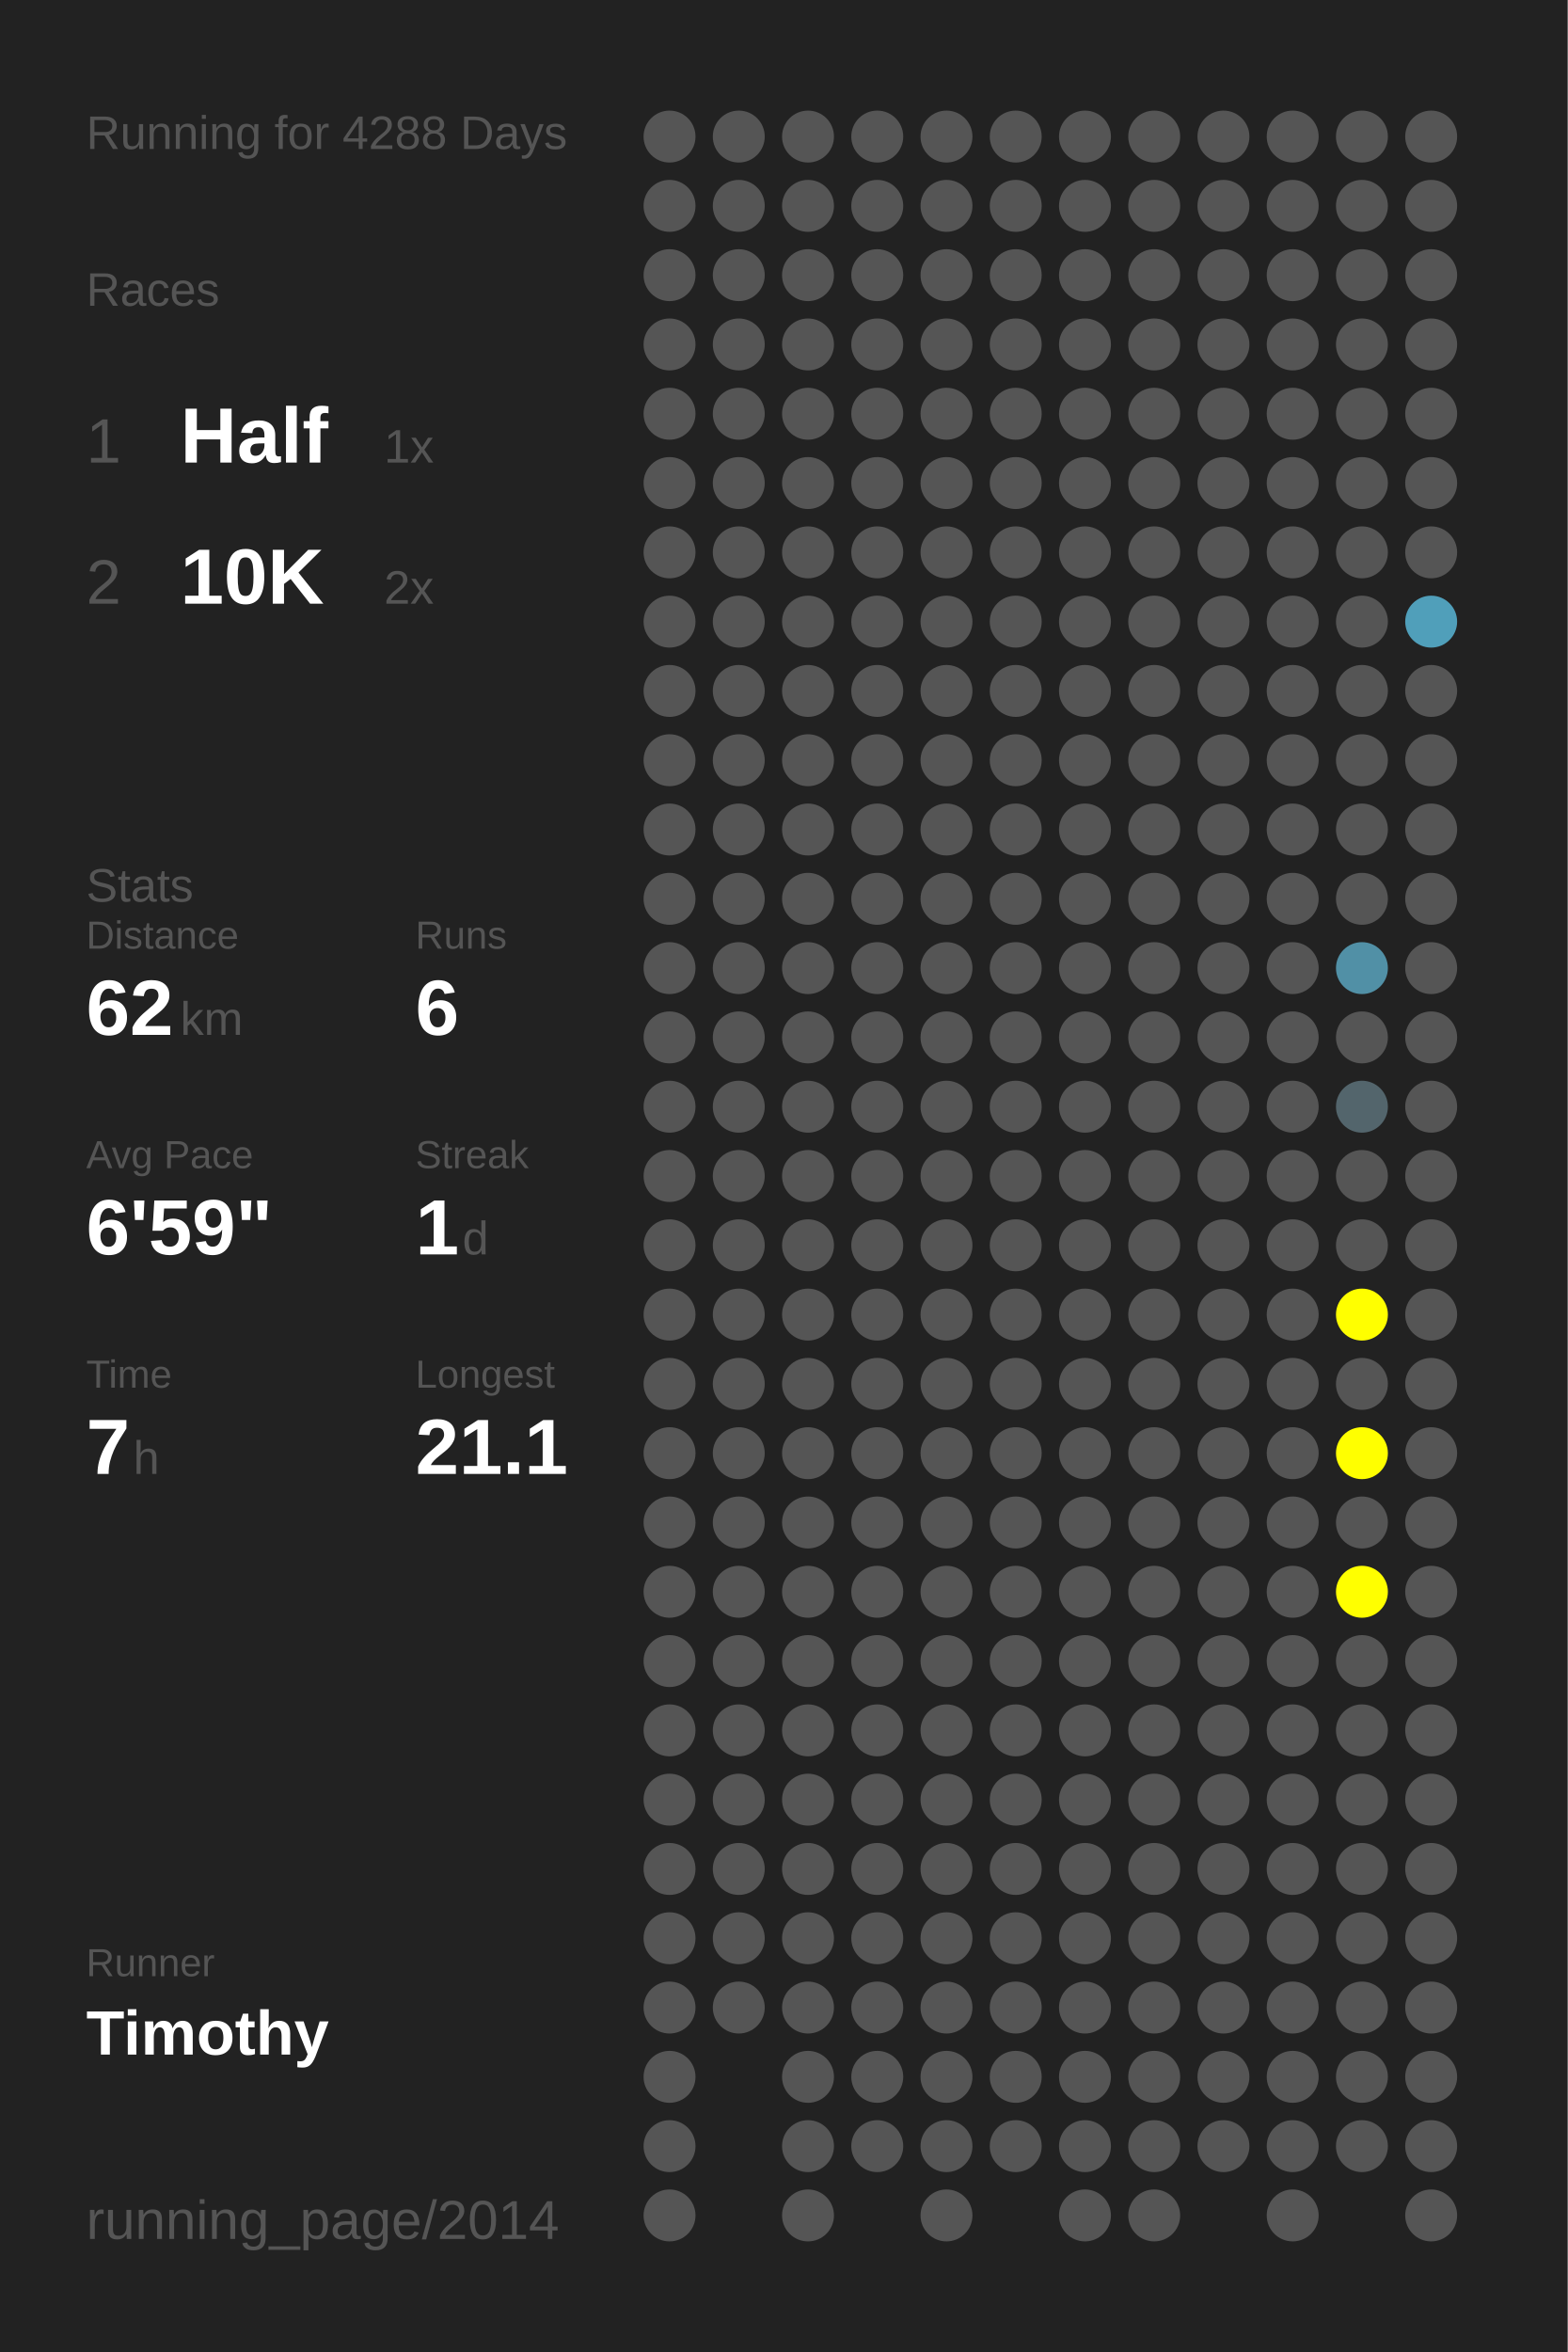
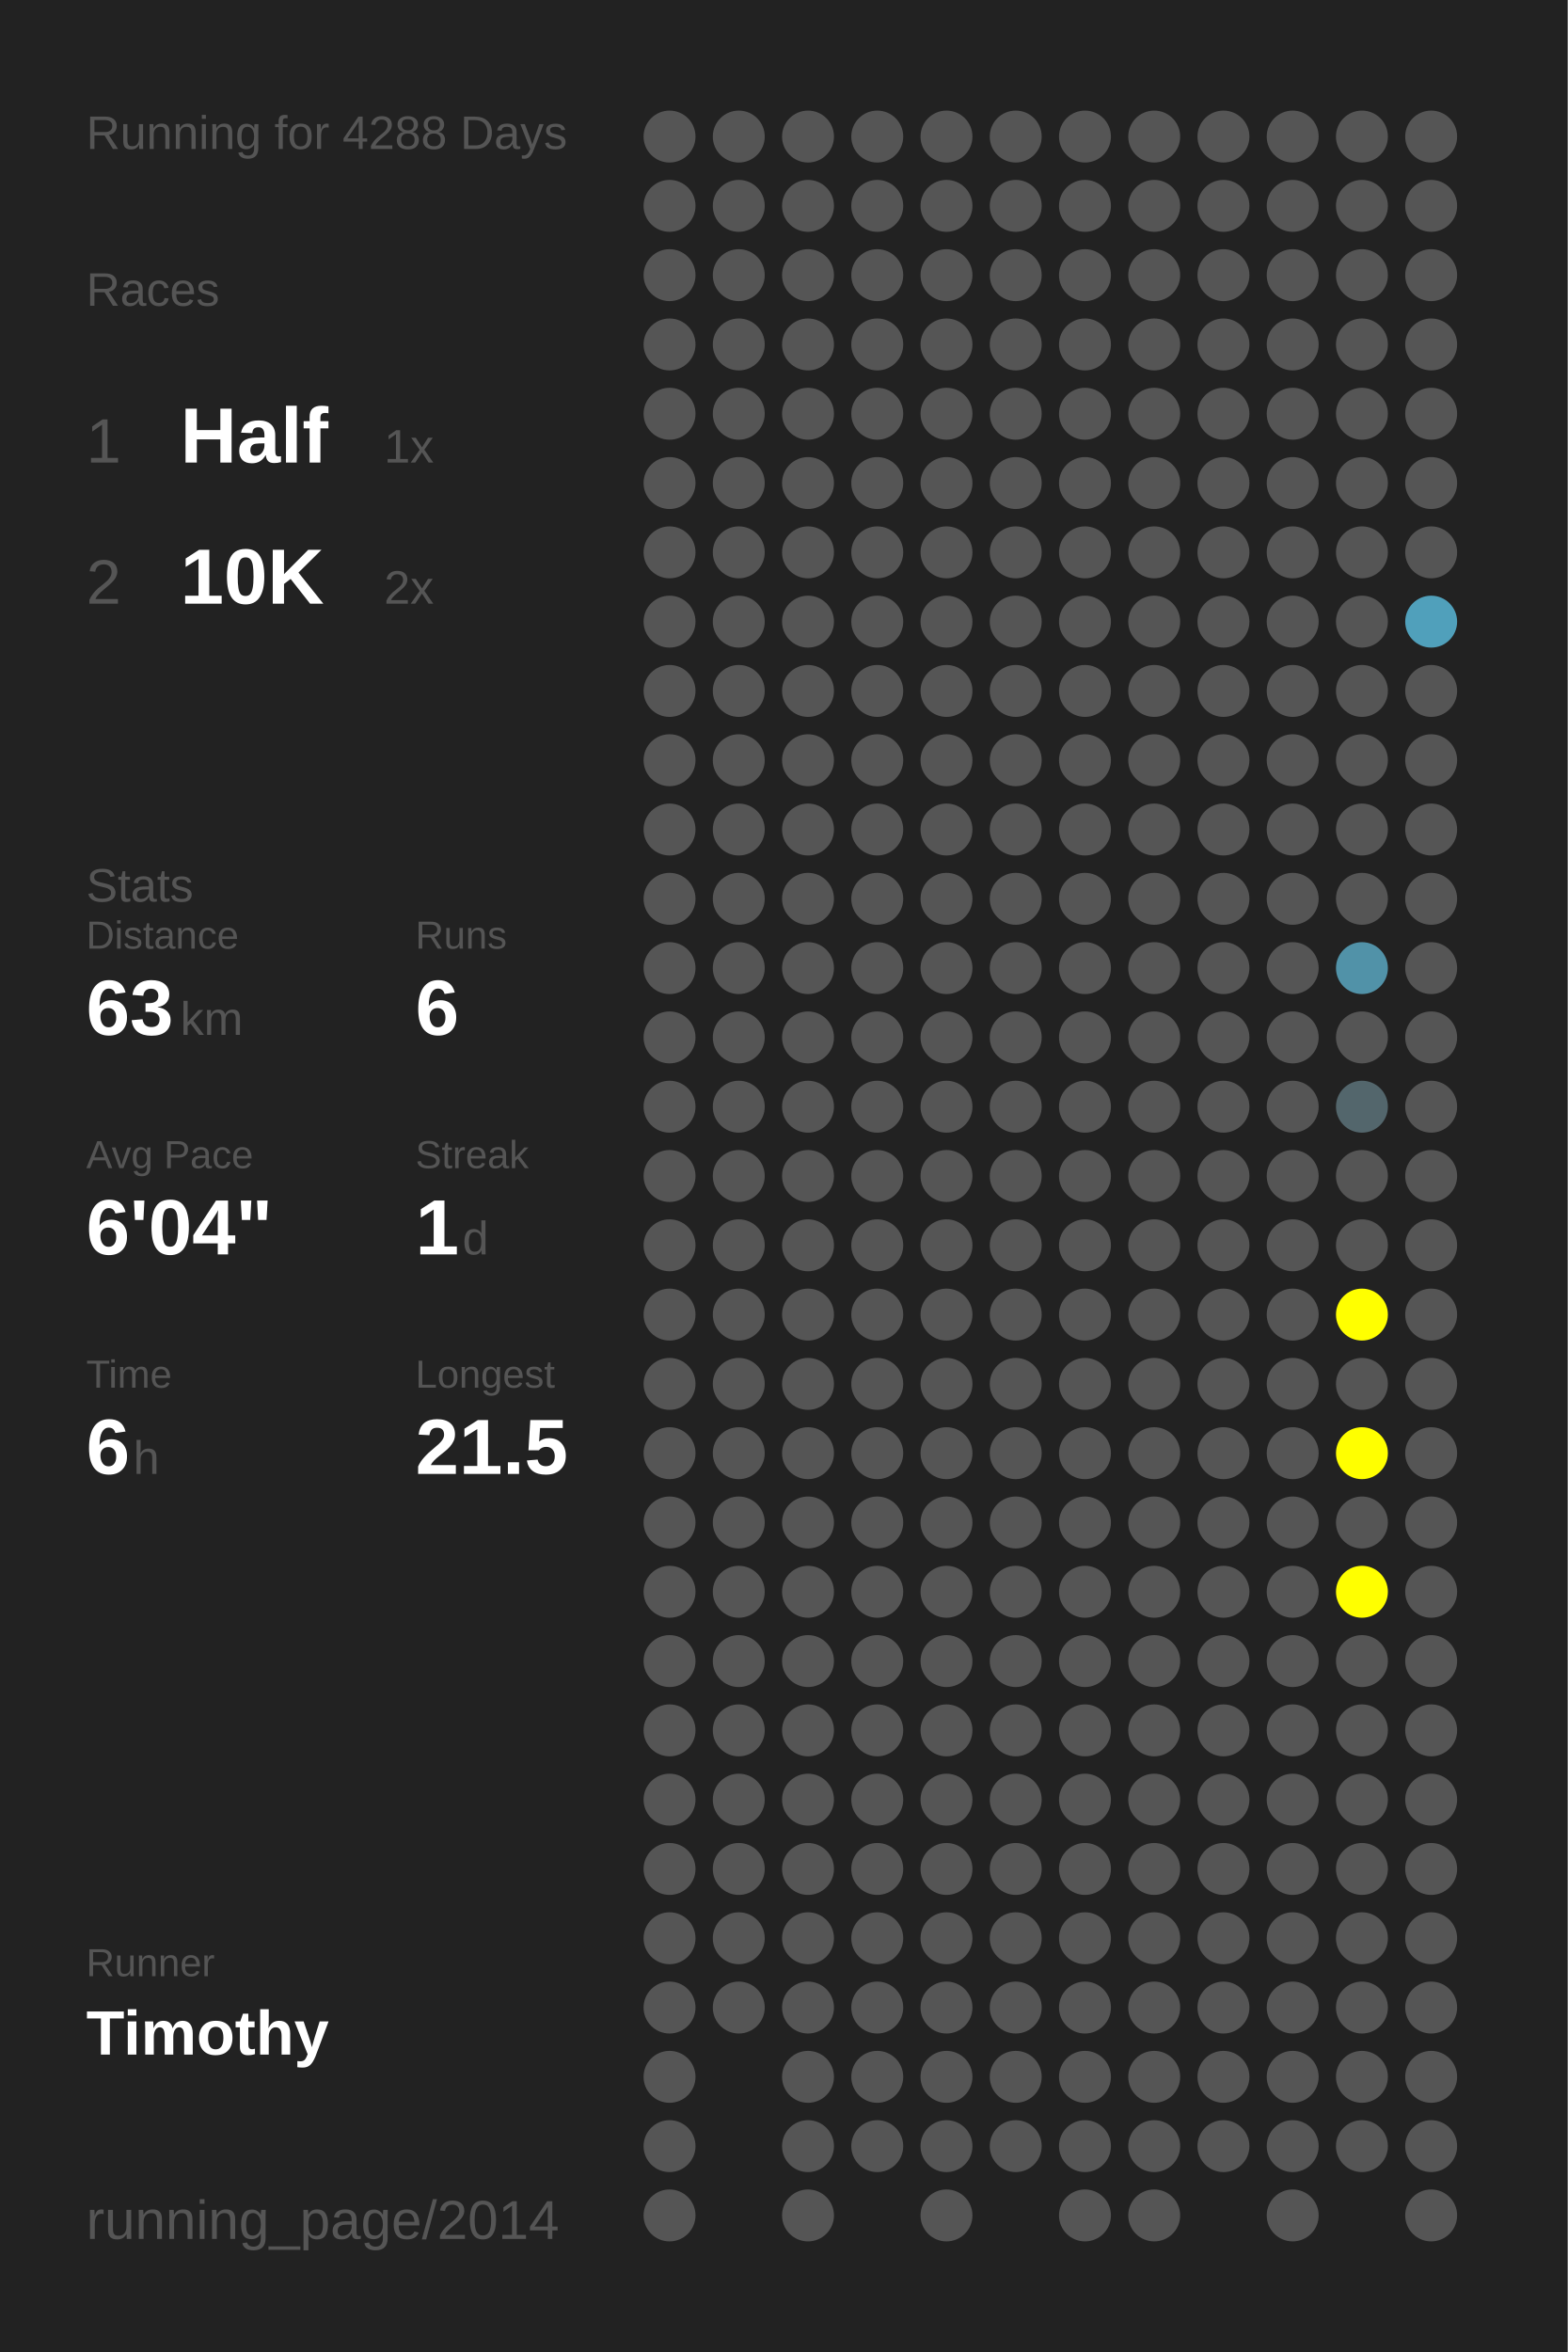
<svg xmlns="http://www.w3.org/2000/svg" baseProfile="full" height="300mm" version="1.1" viewBox="0,0,200,300" width="200mm">
  <defs />
  <rect fill="#222222" height="300" width="200" x="0" y="0" />
  <text fill="#555555" style="font-size:6px; font-family:Arial;" x="11" y="19">Running for 4288 Days</text>
  <text fill="#555555" style="font-size:6px; font-family:Arial;" x="11" y="39">Races</text>
  <text fill="#555555" style="font-size:8px; font-family:Arial;" x="11" y="59">1</text>
  <text fill="#FFFFFF" style="font-size:10px; font-family:Arial; font-weight:bold;" x="23" y="59">Half</text>
  <text fill="#555555" style="font-size:6px; font-family:Arial;" x="49" y="59">1x</text>
  <text fill="#555555" style="font-size:8px; font-family:Arial;" x="11" y="77">2</text>
  <text fill="#FFFFFF" style="font-size:10px; font-family:Arial; font-weight:bold;" x="23" y="77">10K</text>
  <text fill="#555555" style="font-size:6px; font-family:Arial;" x="49" y="77">2x</text>
  <text fill="#555555" style="font-size:6px; font-family:Arial;" x="11" y="115">Stats</text>
  <text fill="#555555" style="font-size:5px; font-family:Arial;" x="11" y="121">Distance</text>
-   <text fill="#FFFFFF" style="font-size:10px; font-family:Arial; font-weight:bold;" x="11" y="132">62</text>
+   <text fill="#FFFFFF" style="font-size:10px; font-family:Arial; font-weight:bold;" x="11" y="132">63</text>
  <text fill="#555555" style="font-size:6px; font-family:Arial;" x="23" y="132">km</text>
  <text fill="#555555" style="font-size:5px; font-family:Arial;" x="53" y="121">Runs</text>
  <text fill="#FFFFFF" style="font-size:10px; font-family:Arial; font-weight:bold;" x="53" y="132">6</text>
  <text fill="#555555" style="font-size:5px; font-family:Arial;" x="11" y="149">Avg Pace</text>
-   <text fill="#FFFFFF" style="font-size:10px; font-family:Arial; font-weight:bold;" x="11" y="160">6'59"</text>
+   <text fill="#FFFFFF" style="font-size:10px; font-family:Arial; font-weight:bold;" x="11" y="160">6'04"</text>
  <text fill="#555555" style="font-size:5px; font-family:Arial;" x="53" y="149">Streak</text>
  <text fill="#FFFFFF" style="font-size:10px; font-family:Arial; font-weight:bold;" x="53" y="160">1</text>
  <text fill="#555555" style="font-size:6px; font-family:Arial;" x="59" y="160">d</text>
  <text fill="#555555" style="font-size:5px; font-family:Arial;" x="11" y="177">Time</text>
-   <text fill="#FFFFFF" style="font-size:10px; font-family:Arial; font-weight:bold;" x="11" y="188">7</text>
+   <text fill="#FFFFFF" style="font-size:10px; font-family:Arial; font-weight:bold;" x="11" y="188">6</text>
  <text fill="#555555" style="font-size:6px; font-family:Arial;" x="17" y="188">h</text>
  <text fill="#555555" style="font-size:5px; font-family:Arial;" x="53" y="177">Longest</text>
-   <text fill="#FFFFFF" style="font-size:10px; font-family:Arial; font-weight:bold;" x="53" y="188">21.1</text>
+   <text fill="#FFFFFF" style="font-size:10px; font-family:Arial; font-weight:bold;" x="53" y="188">21.5</text>
  <text fill="#555555" style="font-size:5px; font-family:Arial;" x="11" y="252.065">Runner</text>
  <text fill="#FFFFFF" style="font-size:8px; font-family:Arial; font-weight:bold;" x="11" y="262.065">Timothy</text>
  <text fill="#555555" style="font-size:7px; font-family:Arial;" x="11" y="285.581">running_page/2014</text>
  <circle cx="85.417" cy="17.419" fill="#555555" r="3.312" />
  <circle cx="85.417" cy="26.258" fill="#555555" r="3.312" />
  <circle cx="85.417" cy="35.097" fill="#555555" r="3.312" />
  <circle cx="85.417" cy="43.935" fill="#555555" r="3.312" />
  <circle cx="85.417" cy="52.774" fill="#555555" r="3.312" />
  <circle cx="85.417" cy="61.613" fill="#555555" r="3.312" />
  <circle cx="85.417" cy="70.452" fill="#555555" r="3.312" />
  <circle cx="85.417" cy="79.29" fill="#555555" r="3.312" />
  <circle cx="85.417" cy="88.129" fill="#555555" r="3.312" />
  <circle cx="85.417" cy="96.968" fill="#555555" r="3.312" />
  <circle cx="85.417" cy="105.806" fill="#555555" r="3.312" />
  <circle cx="85.417" cy="114.645" fill="#555555" r="3.312" />
  <circle cx="85.417" cy="123.484" fill="#555555" r="3.312" />
  <circle cx="85.417" cy="132.323" fill="#555555" r="3.312" />
  <circle cx="85.417" cy="141.161" fill="#555555" r="3.312" />
  <circle cx="85.417" cy="150" fill="#555555" r="3.312" />
  <circle cx="85.417" cy="158.839" fill="#555555" r="3.312" />
  <circle cx="85.417" cy="167.677" fill="#555555" r="3.312" />
  <circle cx="85.417" cy="176.516" fill="#555555" r="3.312" />
  <circle cx="85.417" cy="185.355" fill="#555555" r="3.312" />
  <circle cx="85.417" cy="194.194" fill="#555555" r="3.312" />
  <circle cx="85.417" cy="203.032" fill="#555555" r="3.312" />
  <circle cx="85.417" cy="211.871" fill="#555555" r="3.312" />
  <circle cx="85.417" cy="220.71" fill="#555555" r="3.312" />
  <circle cx="85.417" cy="229.548" fill="#555555" r="3.312" />
  <circle cx="85.417" cy="238.387" fill="#555555" r="3.312" />
  <circle cx="85.417" cy="247.226" fill="#555555" r="3.312" />
  <circle cx="85.417" cy="256.065" fill="#555555" r="3.312" />
  <circle cx="85.417" cy="264.903" fill="#555555" r="3.312" />
  <circle cx="85.417" cy="273.742" fill="#555555" r="3.312" />
  <circle cx="85.417" cy="282.581" fill="#555555" r="3.312" />
  <circle cx="94.25" cy="17.419" fill="#555555" r="3.312" />
  <circle cx="94.25" cy="26.258" fill="#555555" r="3.312" />
  <circle cx="94.25" cy="35.097" fill="#555555" r="3.312" />
  <circle cx="94.25" cy="43.935" fill="#555555" r="3.312" />
  <circle cx="94.25" cy="52.774" fill="#555555" r="3.312" />
  <circle cx="94.25" cy="61.613" fill="#555555" r="3.312" />
  <circle cx="94.25" cy="70.452" fill="#555555" r="3.312" />
  <circle cx="94.25" cy="79.29" fill="#555555" r="3.312" />
  <circle cx="94.25" cy="88.129" fill="#555555" r="3.312" />
  <circle cx="94.25" cy="96.968" fill="#555555" r="3.312" />
  <circle cx="94.25" cy="105.806" fill="#555555" r="3.312" />
  <circle cx="94.25" cy="114.645" fill="#555555" r="3.312" />
  <circle cx="94.25" cy="123.484" fill="#555555" r="3.312" />
  <circle cx="94.25" cy="132.323" fill="#555555" r="3.312" />
  <circle cx="94.25" cy="141.161" fill="#555555" r="3.312" />
  <circle cx="94.25" cy="150" fill="#555555" r="3.312" />
  <circle cx="94.25" cy="158.839" fill="#555555" r="3.312" />
  <circle cx="94.25" cy="167.677" fill="#555555" r="3.312" />
  <circle cx="94.25" cy="176.516" fill="#555555" r="3.312" />
  <circle cx="94.25" cy="185.355" fill="#555555" r="3.312" />
  <circle cx="94.25" cy="194.194" fill="#555555" r="3.312" />
  <circle cx="94.25" cy="203.032" fill="#555555" r="3.312" />
  <circle cx="94.25" cy="211.871" fill="#555555" r="3.312" />
  <circle cx="94.25" cy="220.71" fill="#555555" r="3.312" />
  <circle cx="94.25" cy="229.548" fill="#555555" r="3.312" />
  <circle cx="94.25" cy="238.387" fill="#555555" r="3.312" />
  <circle cx="94.25" cy="247.226" fill="#555555" r="3.312" />
  <circle cx="94.25" cy="256.065" fill="#555555" r="3.312" />
  <circle cx="103.083" cy="17.419" fill="#555555" r="3.312" />
  <circle cx="103.083" cy="26.258" fill="#555555" r="3.312" />
  <circle cx="103.083" cy="35.097" fill="#555555" r="3.312" />
  <circle cx="103.083" cy="43.935" fill="#555555" r="3.312" />
  <circle cx="103.083" cy="52.774" fill="#555555" r="3.312" />
  <circle cx="103.083" cy="61.613" fill="#555555" r="3.312" />
  <circle cx="103.083" cy="70.452" fill="#555555" r="3.312" />
  <circle cx="103.083" cy="79.29" fill="#555555" r="3.312" />
  <circle cx="103.083" cy="88.129" fill="#555555" r="3.312" />
  <circle cx="103.083" cy="96.968" fill="#555555" r="3.312" />
  <circle cx="103.083" cy="105.806" fill="#555555" r="3.312" />
  <circle cx="103.083" cy="114.645" fill="#555555" r="3.312" />
  <circle cx="103.083" cy="123.484" fill="#555555" r="3.312" />
  <circle cx="103.083" cy="132.323" fill="#555555" r="3.312" />
  <circle cx="103.083" cy="141.161" fill="#555555" r="3.312" />
  <circle cx="103.083" cy="150" fill="#555555" r="3.312" />
  <circle cx="103.083" cy="158.839" fill="#555555" r="3.312" />
  <circle cx="103.083" cy="167.677" fill="#555555" r="3.312" />
  <circle cx="103.083" cy="176.516" fill="#555555" r="3.312" />
  <circle cx="103.083" cy="185.355" fill="#555555" r="3.312" />
  <circle cx="103.083" cy="194.194" fill="#555555" r="3.312" />
  <circle cx="103.083" cy="203.032" fill="#555555" r="3.312" />
  <circle cx="103.083" cy="211.871" fill="#555555" r="3.312" />
  <circle cx="103.083" cy="220.71" fill="#555555" r="3.312" />
  <circle cx="103.083" cy="229.548" fill="#555555" r="3.312" />
  <circle cx="103.083" cy="238.387" fill="#555555" r="3.312" />
  <circle cx="103.083" cy="247.226" fill="#555555" r="3.312" />
  <circle cx="103.083" cy="256.065" fill="#555555" r="3.312" />
  <circle cx="103.083" cy="264.903" fill="#555555" r="3.312" />
  <circle cx="103.083" cy="273.742" fill="#555555" r="3.312" />
  <circle cx="103.083" cy="282.581" fill="#555555" r="3.312" />
  <circle cx="111.917" cy="17.419" fill="#555555" r="3.312" />
  <circle cx="111.917" cy="26.258" fill="#555555" r="3.312" />
  <circle cx="111.917" cy="35.097" fill="#555555" r="3.312" />
  <circle cx="111.917" cy="43.935" fill="#555555" r="3.312" />
  <circle cx="111.917" cy="52.774" fill="#555555" r="3.312" />
  <circle cx="111.917" cy="61.613" fill="#555555" r="3.312" />
  <circle cx="111.917" cy="70.452" fill="#555555" r="3.312" />
  <circle cx="111.917" cy="79.29" fill="#555555" r="3.312" />
  <circle cx="111.917" cy="88.129" fill="#555555" r="3.312" />
  <circle cx="111.917" cy="96.968" fill="#555555" r="3.312" />
  <circle cx="111.917" cy="105.806" fill="#555555" r="3.312" />
  <circle cx="111.917" cy="114.645" fill="#555555" r="3.312" />
  <circle cx="111.917" cy="123.484" fill="#555555" r="3.312" />
  <circle cx="111.917" cy="132.323" fill="#555555" r="3.312" />
  <circle cx="111.917" cy="141.161" fill="#555555" r="3.312" />
  <circle cx="111.917" cy="150" fill="#555555" r="3.312" />
  <circle cx="111.917" cy="158.839" fill="#555555" r="3.312" />
  <circle cx="111.917" cy="167.677" fill="#555555" r="3.312" />
  <circle cx="111.917" cy="176.516" fill="#555555" r="3.312" />
  <circle cx="111.917" cy="185.355" fill="#555555" r="3.312" />
  <circle cx="111.917" cy="194.194" fill="#555555" r="3.312" />
  <circle cx="111.917" cy="203.032" fill="#555555" r="3.312" />
  <circle cx="111.917" cy="211.871" fill="#555555" r="3.312" />
  <circle cx="111.917" cy="220.71" fill="#555555" r="3.312" />
  <circle cx="111.917" cy="229.548" fill="#555555" r="3.312" />
  <circle cx="111.917" cy="238.387" fill="#555555" r="3.312" />
  <circle cx="111.917" cy="247.226" fill="#555555" r="3.312" />
  <circle cx="111.917" cy="256.065" fill="#555555" r="3.312" />
  <circle cx="111.917" cy="264.903" fill="#555555" r="3.312" />
  <circle cx="111.917" cy="273.742" fill="#555555" r="3.312" />
  <circle cx="120.75" cy="17.419" fill="#555555" r="3.312" />
  <circle cx="120.75" cy="26.258" fill="#555555" r="3.312" />
  <circle cx="120.75" cy="35.097" fill="#555555" r="3.312" />
  <circle cx="120.75" cy="43.935" fill="#555555" r="3.312" />
  <circle cx="120.75" cy="52.774" fill="#555555" r="3.312" />
  <circle cx="120.75" cy="61.613" fill="#555555" r="3.312" />
  <circle cx="120.75" cy="70.452" fill="#555555" r="3.312" />
  <circle cx="120.75" cy="79.29" fill="#555555" r="3.312" />
  <circle cx="120.75" cy="88.129" fill="#555555" r="3.312" />
  <circle cx="120.75" cy="96.968" fill="#555555" r="3.312" />
  <circle cx="120.75" cy="105.806" fill="#555555" r="3.312" />
  <circle cx="120.75" cy="114.645" fill="#555555" r="3.312" />
  <circle cx="120.75" cy="123.484" fill="#555555" r="3.312" />
  <circle cx="120.75" cy="132.323" fill="#555555" r="3.312" />
  <circle cx="120.75" cy="141.161" fill="#555555" r="3.312" />
  <circle cx="120.75" cy="150" fill="#555555" r="3.312" />
  <circle cx="120.75" cy="158.839" fill="#555555" r="3.312" />
  <circle cx="120.75" cy="167.677" fill="#555555" r="3.312" />
  <circle cx="120.75" cy="176.516" fill="#555555" r="3.312" />
  <circle cx="120.75" cy="185.355" fill="#555555" r="3.312" />
  <circle cx="120.75" cy="194.194" fill="#555555" r="3.312" />
  <circle cx="120.75" cy="203.032" fill="#555555" r="3.312" />
  <circle cx="120.75" cy="211.871" fill="#555555" r="3.312" />
  <circle cx="120.75" cy="220.71" fill="#555555" r="3.312" />
  <circle cx="120.75" cy="229.548" fill="#555555" r="3.312" />
  <circle cx="120.75" cy="238.387" fill="#555555" r="3.312" />
  <circle cx="120.75" cy="247.226" fill="#555555" r="3.312" />
  <circle cx="120.75" cy="256.065" fill="#555555" r="3.312" />
  <circle cx="120.75" cy="264.903" fill="#555555" r="3.312" />
  <circle cx="120.75" cy="273.742" fill="#555555" r="3.312" />
  <circle cx="120.75" cy="282.581" fill="#555555" r="3.312" />
  <circle cx="129.583" cy="17.419" fill="#555555" r="3.312" />
  <circle cx="129.583" cy="26.258" fill="#555555" r="3.312" />
  <circle cx="129.583" cy="35.097" fill="#555555" r="3.312" />
  <circle cx="129.583" cy="43.935" fill="#555555" r="3.312" />
  <circle cx="129.583" cy="52.774" fill="#555555" r="3.312" />
  <circle cx="129.583" cy="61.613" fill="#555555" r="3.312" />
  <circle cx="129.583" cy="70.452" fill="#555555" r="3.312" />
  <circle cx="129.583" cy="79.29" fill="#555555" r="3.312" />
  <circle cx="129.583" cy="88.129" fill="#555555" r="3.312" />
  <circle cx="129.583" cy="96.968" fill="#555555" r="3.312" />
  <circle cx="129.583" cy="105.806" fill="#555555" r="3.312" />
  <circle cx="129.583" cy="114.645" fill="#555555" r="3.312" />
  <circle cx="129.583" cy="123.484" fill="#555555" r="3.312" />
  <circle cx="129.583" cy="132.323" fill="#555555" r="3.312" />
  <circle cx="129.583" cy="141.161" fill="#555555" r="3.312" />
  <circle cx="129.583" cy="150" fill="#555555" r="3.312" />
  <circle cx="129.583" cy="158.839" fill="#555555" r="3.312" />
  <circle cx="129.583" cy="167.677" fill="#555555" r="3.312" />
  <circle cx="129.583" cy="176.516" fill="#555555" r="3.312" />
  <circle cx="129.583" cy="185.355" fill="#555555" r="3.312" />
  <circle cx="129.583" cy="194.194" fill="#555555" r="3.312" />
  <circle cx="129.583" cy="203.032" fill="#555555" r="3.312" />
  <circle cx="129.583" cy="211.871" fill="#555555" r="3.312" />
  <circle cx="129.583" cy="220.71" fill="#555555" r="3.312" />
  <circle cx="129.583" cy="229.548" fill="#555555" r="3.312" />
  <circle cx="129.583" cy="238.387" fill="#555555" r="3.312" />
  <circle cx="129.583" cy="247.226" fill="#555555" r="3.312" />
  <circle cx="129.583" cy="256.065" fill="#555555" r="3.312" />
  <circle cx="129.583" cy="264.903" fill="#555555" r="3.312" />
  <circle cx="129.583" cy="273.742" fill="#555555" r="3.312" />
  <circle cx="138.417" cy="17.419" fill="#555555" r="3.312" />
  <circle cx="138.417" cy="26.258" fill="#555555" r="3.312" />
  <circle cx="138.417" cy="35.097" fill="#555555" r="3.312" />
  <circle cx="138.417" cy="43.935" fill="#555555" r="3.312" />
  <circle cx="138.417" cy="52.774" fill="#555555" r="3.312" />
  <circle cx="138.417" cy="61.613" fill="#555555" r="3.312" />
  <circle cx="138.417" cy="70.452" fill="#555555" r="3.312" />
  <circle cx="138.417" cy="79.29" fill="#555555" r="3.312" />
  <circle cx="138.417" cy="88.129" fill="#555555" r="3.312" />
  <circle cx="138.417" cy="96.968" fill="#555555" r="3.312" />
  <circle cx="138.417" cy="105.806" fill="#555555" r="3.312" />
  <circle cx="138.417" cy="114.645" fill="#555555" r="3.312" />
  <circle cx="138.417" cy="123.484" fill="#555555" r="3.312" />
  <circle cx="138.417" cy="132.323" fill="#555555" r="3.312" />
  <circle cx="138.417" cy="141.161" fill="#555555" r="3.312" />
  <circle cx="138.417" cy="150" fill="#555555" r="3.312" />
  <circle cx="138.417" cy="158.839" fill="#555555" r="3.312" />
  <circle cx="138.417" cy="167.677" fill="#555555" r="3.312" />
  <circle cx="138.417" cy="176.516" fill="#555555" r="3.312" />
  <circle cx="138.417" cy="185.355" fill="#555555" r="3.312" />
  <circle cx="138.417" cy="194.194" fill="#555555" r="3.312" />
  <circle cx="138.417" cy="203.032" fill="#555555" r="3.312" />
  <circle cx="138.417" cy="211.871" fill="#555555" r="3.312" />
  <circle cx="138.417" cy="220.71" fill="#555555" r="3.312" />
  <circle cx="138.417" cy="229.548" fill="#555555" r="3.312" />
  <circle cx="138.417" cy="238.387" fill="#555555" r="3.312" />
  <circle cx="138.417" cy="247.226" fill="#555555" r="3.312" />
  <circle cx="138.417" cy="256.065" fill="#555555" r="3.312" />
  <circle cx="138.417" cy="264.903" fill="#555555" r="3.312" />
  <circle cx="138.417" cy="273.742" fill="#555555" r="3.312" />
  <circle cx="138.417" cy="282.581" fill="#555555" r="3.312" />
  <circle cx="147.25" cy="17.419" fill="#555555" r="3.312" />
  <circle cx="147.25" cy="26.258" fill="#555555" r="3.312" />
  <circle cx="147.25" cy="35.097" fill="#555555" r="3.312" />
  <circle cx="147.25" cy="43.935" fill="#555555" r="3.312" />
  <circle cx="147.25" cy="52.774" fill="#555555" r="3.312" />
  <circle cx="147.25" cy="61.613" fill="#555555" r="3.312" />
  <circle cx="147.25" cy="70.452" fill="#555555" r="3.312" />
  <circle cx="147.25" cy="79.29" fill="#555555" r="3.312" />
  <circle cx="147.25" cy="88.129" fill="#555555" r="3.312" />
  <circle cx="147.25" cy="96.968" fill="#555555" r="3.312" />
  <circle cx="147.25" cy="105.806" fill="#555555" r="3.312" />
  <circle cx="147.25" cy="114.645" fill="#555555" r="3.312" />
  <circle cx="147.25" cy="123.484" fill="#555555" r="3.312" />
  <circle cx="147.25" cy="132.323" fill="#555555" r="3.312" />
  <circle cx="147.25" cy="141.161" fill="#555555" r="3.312" />
  <circle cx="147.25" cy="150" fill="#555555" r="3.312" />
  <circle cx="147.25" cy="158.839" fill="#555555" r="3.312" />
  <circle cx="147.25" cy="167.677" fill="#555555" r="3.312" />
  <circle cx="147.25" cy="176.516" fill="#555555" r="3.312" />
  <circle cx="147.25" cy="185.355" fill="#555555" r="3.312" />
  <circle cx="147.25" cy="194.194" fill="#555555" r="3.312" />
  <circle cx="147.25" cy="203.032" fill="#555555" r="3.312" />
  <circle cx="147.25" cy="211.871" fill="#555555" r="3.312" />
  <circle cx="147.25" cy="220.71" fill="#555555" r="3.312" />
  <circle cx="147.25" cy="229.548" fill="#555555" r="3.312" />
  <circle cx="147.25" cy="238.387" fill="#555555" r="3.312" />
  <circle cx="147.25" cy="247.226" fill="#555555" r="3.312" />
  <circle cx="147.25" cy="256.065" fill="#555555" r="3.312" />
  <circle cx="147.25" cy="264.903" fill="#555555" r="3.312" />
  <circle cx="147.25" cy="273.742" fill="#555555" r="3.312" />
  <circle cx="147.25" cy="282.581" fill="#555555" r="3.312" />
  <circle cx="156.083" cy="17.419" fill="#555555" r="3.312" />
  <circle cx="156.083" cy="26.258" fill="#555555" r="3.312" />
  <circle cx="156.083" cy="35.097" fill="#555555" r="3.312" />
  <circle cx="156.083" cy="43.935" fill="#555555" r="3.312" />
  <circle cx="156.083" cy="52.774" fill="#555555" r="3.312" />
  <circle cx="156.083" cy="61.613" fill="#555555" r="3.312" />
  <circle cx="156.083" cy="70.452" fill="#555555" r="3.312" />
  <circle cx="156.083" cy="79.29" fill="#555555" r="3.312" />
  <circle cx="156.083" cy="88.129" fill="#555555" r="3.312" />
  <circle cx="156.083" cy="96.968" fill="#555555" r="3.312" />
  <circle cx="156.083" cy="105.806" fill="#555555" r="3.312" />
  <circle cx="156.083" cy="114.645" fill="#555555" r="3.312" />
  <circle cx="156.083" cy="123.484" fill="#555555" r="3.312" />
  <circle cx="156.083" cy="132.323" fill="#555555" r="3.312" />
  <circle cx="156.083" cy="141.161" fill="#555555" r="3.312" />
  <circle cx="156.083" cy="150" fill="#555555" r="3.312" />
  <circle cx="156.083" cy="158.839" fill="#555555" r="3.312" />
  <circle cx="156.083" cy="167.677" fill="#555555" r="3.312" />
  <circle cx="156.083" cy="176.516" fill="#555555" r="3.312" />
  <circle cx="156.083" cy="185.355" fill="#555555" r="3.312" />
  <circle cx="156.083" cy="194.194" fill="#555555" r="3.312" />
  <circle cx="156.083" cy="203.032" fill="#555555" r="3.312" />
  <circle cx="156.083" cy="211.871" fill="#555555" r="3.312" />
  <circle cx="156.083" cy="220.71" fill="#555555" r="3.312" />
  <circle cx="156.083" cy="229.548" fill="#555555" r="3.312" />
  <circle cx="156.083" cy="238.387" fill="#555555" r="3.312" />
  <circle cx="156.083" cy="247.226" fill="#555555" r="3.312" />
  <circle cx="156.083" cy="256.065" fill="#555555" r="3.312" />
  <circle cx="156.083" cy="264.903" fill="#555555" r="3.312" />
  <circle cx="156.083" cy="273.742" fill="#555555" r="3.312" />
  <circle cx="164.917" cy="17.419" fill="#555555" r="3.312" />
  <circle cx="164.917" cy="26.258" fill="#555555" r="3.312" />
  <circle cx="164.917" cy="35.097" fill="#555555" r="3.312" />
  <circle cx="164.917" cy="43.935" fill="#555555" r="3.312" />
  <circle cx="164.917" cy="52.774" fill="#555555" r="3.312" />
  <circle cx="164.917" cy="61.613" fill="#555555" r="3.312" />
  <circle cx="164.917" cy="70.452" fill="#555555" r="3.312" />
  <circle cx="164.917" cy="79.29" fill="#555555" r="3.312" />
  <circle cx="164.917" cy="88.129" fill="#555555" r="3.312" />
  <circle cx="164.917" cy="96.968" fill="#555555" r="3.312" />
  <circle cx="164.917" cy="105.806" fill="#555555" r="3.312" />
  <circle cx="164.917" cy="114.645" fill="#555555" r="3.312" />
  <circle cx="164.917" cy="123.484" fill="#555555" r="3.312" />
  <circle cx="164.917" cy="132.323" fill="#555555" r="3.312" />
  <circle cx="164.917" cy="141.161" fill="#555555" r="3.312" />
  <circle cx="164.917" cy="150" fill="#555555" r="3.312" />
  <circle cx="164.917" cy="158.839" fill="#555555" r="3.312" />
  <circle cx="164.917" cy="167.677" fill="#555555" r="3.312" />
  <circle cx="164.917" cy="176.516" fill="#555555" r="3.312" />
  <circle cx="164.917" cy="185.355" fill="#555555" r="3.312" />
  <circle cx="164.917" cy="194.194" fill="#555555" r="3.312" />
  <circle cx="164.917" cy="203.032" fill="#555555" r="3.312" />
  <circle cx="164.917" cy="211.871" fill="#555555" r="3.312" />
  <circle cx="164.917" cy="220.71" fill="#555555" r="3.312" />
  <circle cx="164.917" cy="229.548" fill="#555555" r="3.312" />
  <circle cx="164.917" cy="238.387" fill="#555555" r="3.312" />
  <circle cx="164.917" cy="247.226" fill="#555555" r="3.312" />
  <circle cx="164.917" cy="256.065" fill="#555555" r="3.312" />
  <circle cx="164.917" cy="264.903" fill="#555555" r="3.312" />
  <circle cx="164.917" cy="273.742" fill="#555555" r="3.312" />
  <circle cx="164.917" cy="282.581" fill="#555555" r="3.312" />
  <circle cx="173.75" cy="17.419" fill="#555555" r="3.312" />
  <circle cx="173.75" cy="26.258" fill="#555555" r="3.312" />
  <circle cx="173.75" cy="35.097" fill="#555555" r="3.312" />
  <circle cx="173.75" cy="43.935" fill="#555555" r="3.312" />
  <circle cx="173.75" cy="52.774" fill="#555555" r="3.312" />
  <circle cx="173.75" cy="61.613" fill="#555555" r="3.312" />
  <circle cx="173.75" cy="70.452" fill="#555555" r="3.312" />
  <circle cx="173.75" cy="79.29" fill="#555555" r="3.312" />
  <circle cx="173.75" cy="88.129" fill="#555555" r="3.312" />
  <circle cx="173.75" cy="96.968" fill="#555555" r="3.312" />
  <circle cx="173.75" cy="105.806" fill="#555555" r="3.312" />
  <circle cx="173.75" cy="114.645" fill="#555555" r="3.312" />
-   <circle cx="173.75" cy="123.484" fill="#5190a6" r="3.312" />
+   <circle cx="173.75" cy="123.484" fill="#5192a8" r="3.312" />
  <circle cx="173.75" cy="132.323" fill="#555555" r="3.312" />
-   <circle cx="173.75" cy="141.161" fill="#53656c" r="3.312" />
+   <circle cx="173.75" cy="141.161" fill="#53666c" r="3.312" />
  <circle cx="173.75" cy="150" fill="#555555" r="3.312" />
  <circle cx="173.75" cy="158.839" fill="#555555" r="3.312" />
  <circle cx="173.75" cy="167.677" fill="#FFFF00" r="3.312" />
  <circle cx="173.75" cy="176.516" fill="#555555" r="3.312" />
  <circle cx="173.75" cy="185.355" fill="#FFFF00" r="3.312" />
  <circle cx="173.75" cy="194.194" fill="#555555" r="3.312" />
  <circle cx="173.75" cy="203.032" fill="#FFFF00" r="3.312" />
  <circle cx="173.75" cy="211.871" fill="#555555" r="3.312" />
  <circle cx="173.75" cy="220.71" fill="#555555" r="3.312" />
  <circle cx="173.75" cy="229.548" fill="#555555" r="3.312" />
  <circle cx="173.75" cy="238.387" fill="#555555" r="3.312" />
  <circle cx="173.75" cy="247.226" fill="#555555" r="3.312" />
  <circle cx="173.75" cy="256.065" fill="#555555" r="3.312" />
  <circle cx="173.75" cy="264.903" fill="#555555" r="3.312" />
  <circle cx="173.75" cy="273.742" fill="#555555" r="3.312" />
  <circle cx="182.583" cy="17.419" fill="#555555" r="3.312" />
  <circle cx="182.583" cy="26.258" fill="#555555" r="3.312" />
  <circle cx="182.583" cy="35.097" fill="#555555" r="3.312" />
  <circle cx="182.583" cy="43.935" fill="#555555" r="3.312" />
  <circle cx="182.583" cy="52.774" fill="#555555" r="3.312" />
  <circle cx="182.583" cy="61.613" fill="#555555" r="3.312" />
  <circle cx="182.583" cy="70.452" fill="#555555" r="3.312" />
-   <circle cx="182.583" cy="79.29" fill="#509fba" r="3.312" />
+   <circle cx="182.583" cy="79.29" fill="#50a0bb" r="3.312" />
  <circle cx="182.583" cy="88.129" fill="#555555" r="3.312" />
  <circle cx="182.583" cy="96.968" fill="#555555" r="3.312" />
  <circle cx="182.583" cy="105.806" fill="#555555" r="3.312" />
  <circle cx="182.583" cy="114.645" fill="#555555" r="3.312" />
  <circle cx="182.583" cy="123.484" fill="#555555" r="3.312" />
  <circle cx="182.583" cy="132.323" fill="#555555" r="3.312" />
  <circle cx="182.583" cy="141.161" fill="#555555" r="3.312" />
  <circle cx="182.583" cy="150" fill="#555555" r="3.312" />
  <circle cx="182.583" cy="158.839" fill="#555555" r="3.312" />
  <circle cx="182.583" cy="167.677" fill="#555555" r="3.312" />
  <circle cx="182.583" cy="176.516" fill="#555555" r="3.312" />
  <circle cx="182.583" cy="185.355" fill="#555555" r="3.312" />
  <circle cx="182.583" cy="194.194" fill="#555555" r="3.312" />
  <circle cx="182.583" cy="203.032" fill="#555555" r="3.312" />
  <circle cx="182.583" cy="211.871" fill="#555555" r="3.312" />
  <circle cx="182.583" cy="220.71" fill="#555555" r="3.312" />
  <circle cx="182.583" cy="229.548" fill="#555555" r="3.312" />
  <circle cx="182.583" cy="238.387" fill="#555555" r="3.312" />
  <circle cx="182.583" cy="247.226" fill="#555555" r="3.312" />
  <circle cx="182.583" cy="256.065" fill="#555555" r="3.312" />
  <circle cx="182.583" cy="264.903" fill="#555555" r="3.312" />
  <circle cx="182.583" cy="273.742" fill="#555555" r="3.312" />
  <circle cx="182.583" cy="282.581" fill="#555555" r="3.312" />
</svg>
